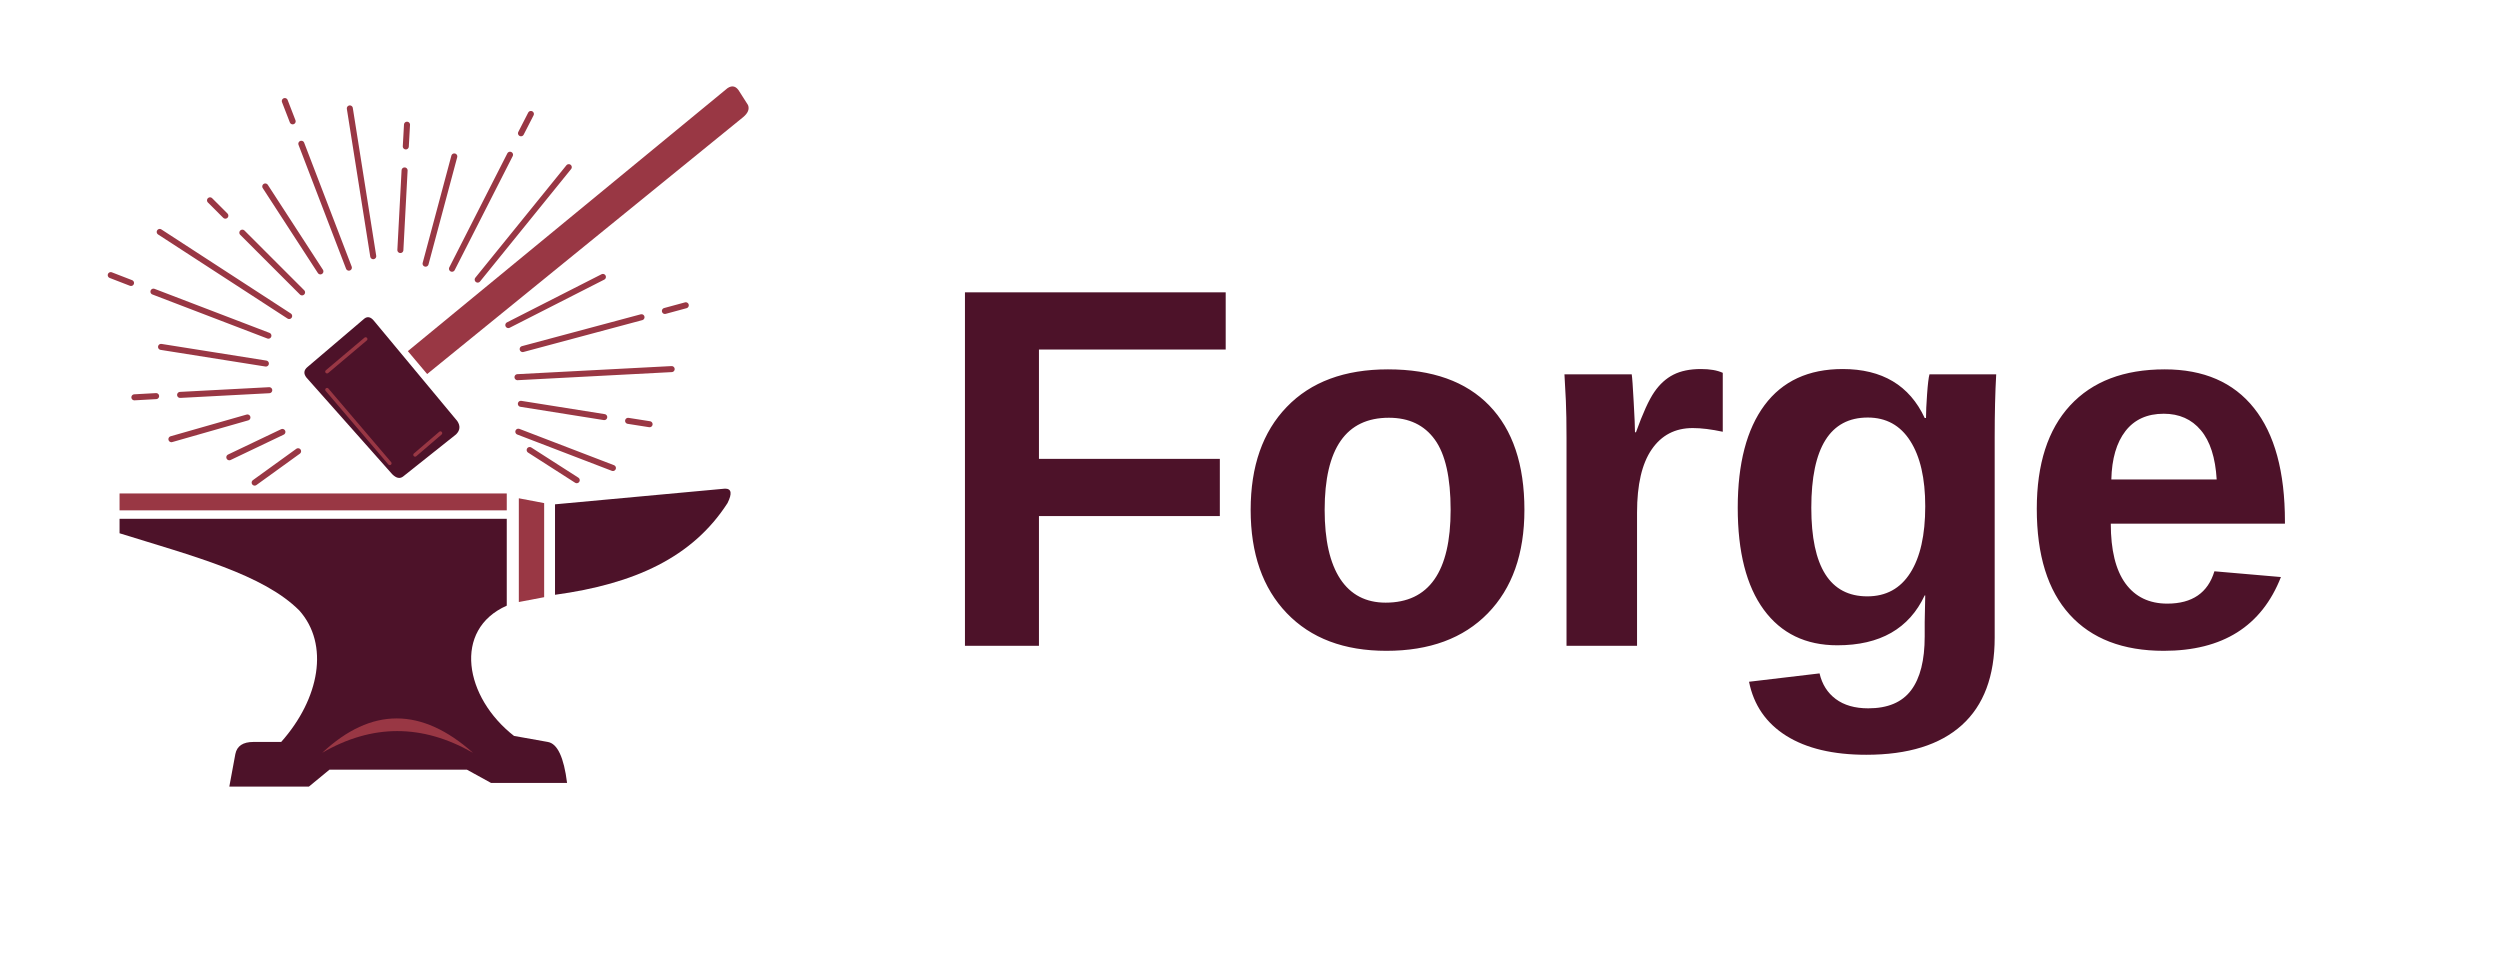
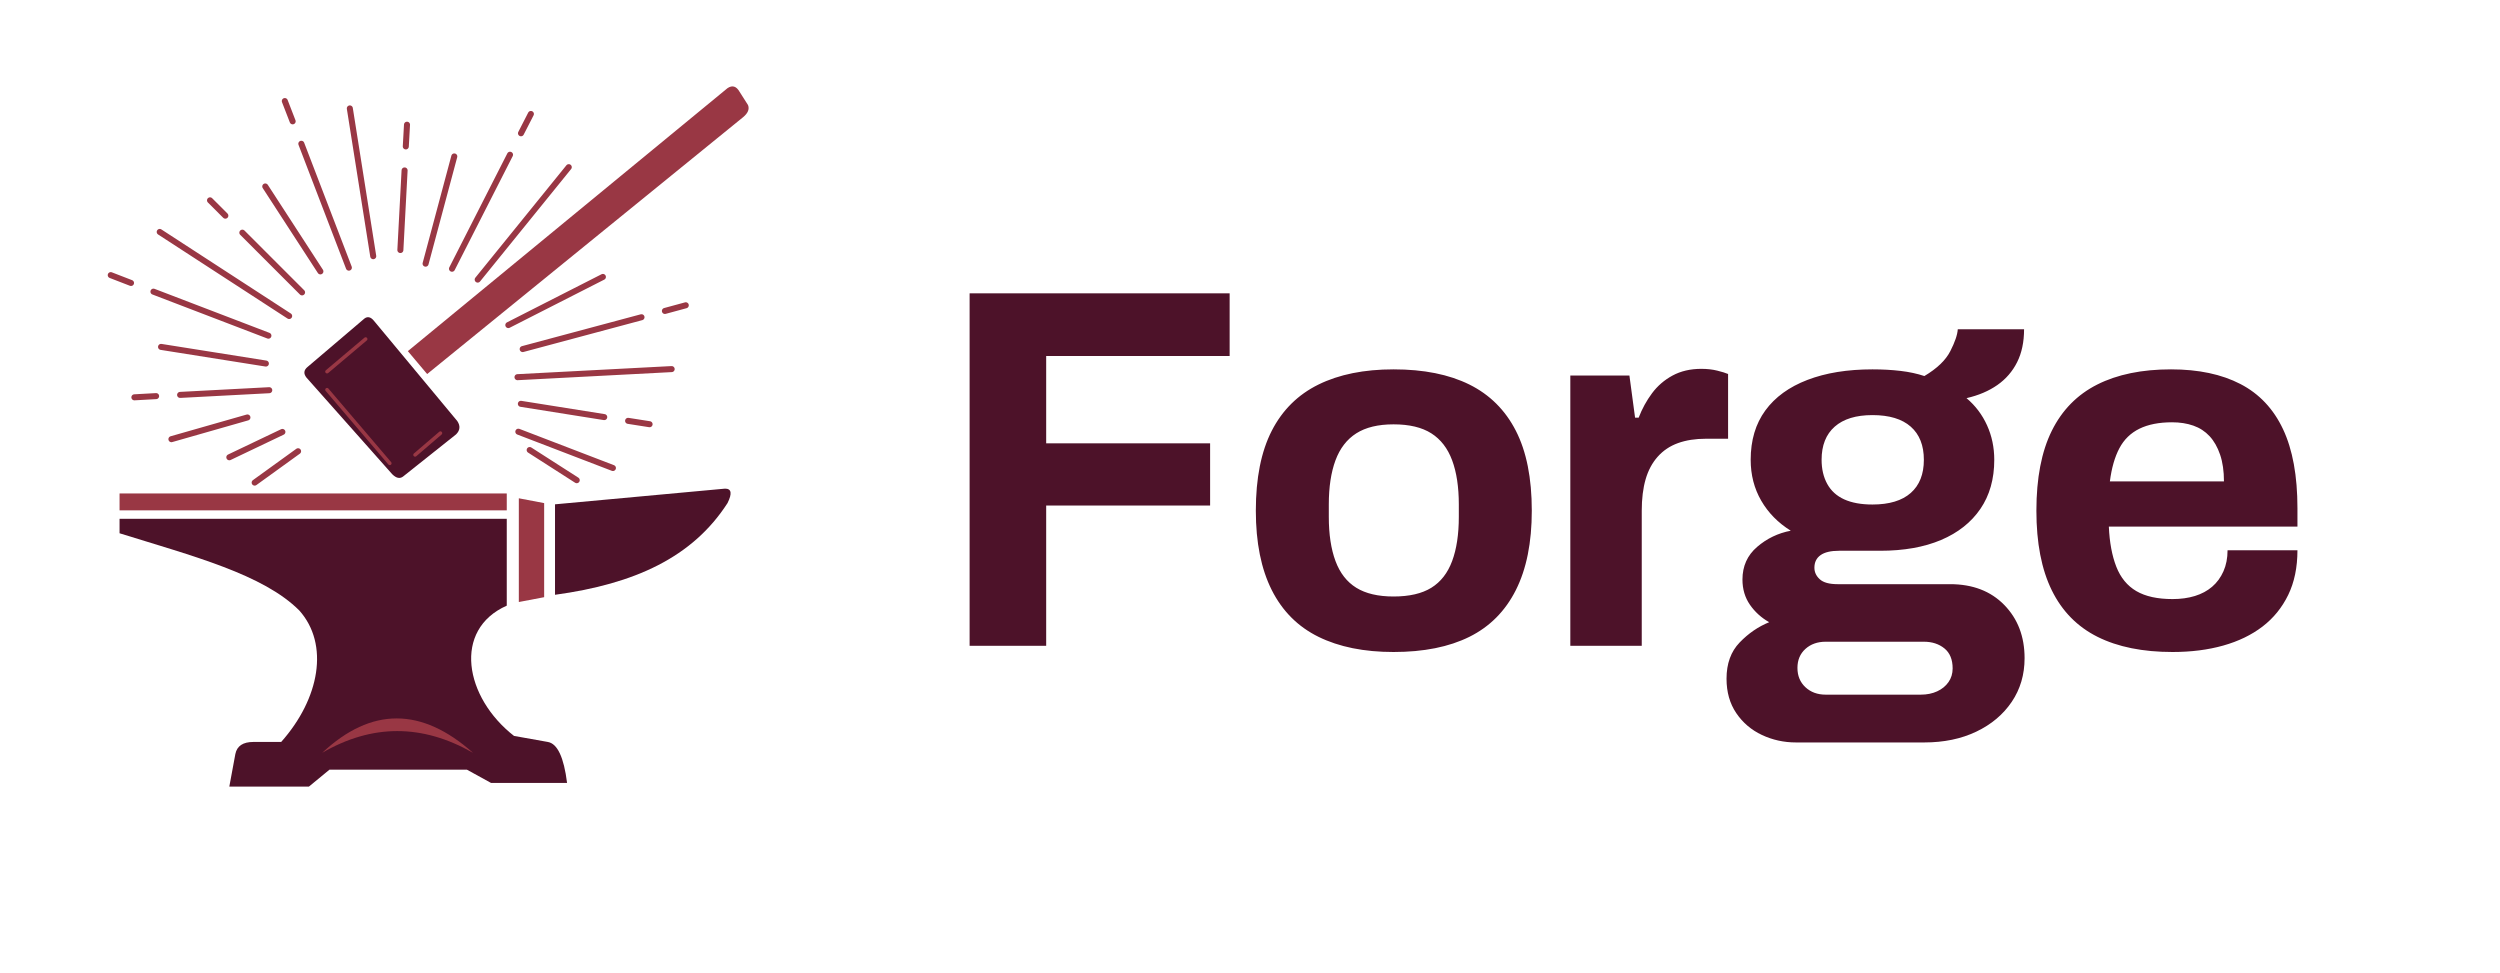
<svg xmlns="http://www.w3.org/2000/svg" viewBox="0 0 360 140" width="360" height="140" role="img" aria-labelledby="forgelockup-t">
  <g transform="translate(16 12.0) scale(0.1737) translate(-516.0 -226.0)">
    <path d="M647.1 480.4 L573.2 484.3 M553.3 485.3 L535.3 486.3 M644.3 458.3 L557.4 444.5 M646.4 435.2 L551.1 398.7 M532.5 391.5 L515.7 385.0 M663.6 418.9 L556.3 349.2 M674.3 399.3 L624.8 349.8 M610.7 335.7 L598.0 323.0 M689.5 381.9 L643.8 311.5 M713.1 378.8 L673.7 276.1 M666.5 257.5 L660.0 240.7 M733.3 369.3 L713.9 246.8 M755.8 364.2 L759.3 298.2 M760.3 278.3 L761.3 260.3 M776.7 375.5 L800.5 286.6 M798.6 379.7 L846.7 285.2 M855.8 267.4 L864.0 251.4 M819.9 388.7 L895.4 295.5 M845.3 426.4 L923.7 386.5 M857.2 446.3 L955.7 419.9 M975.1 414.7 L992.4 410.0 M852.9 469.6 L980.7 462.9 M855.7 491.7 L924.8 502.7 M944.6 505.8 L962.4 508.6 M853.6 514.8 L932.0 544.9 M566 521 L629 503 M614 536 L658 515 M635 557 L671 531 M902 555 L863 530" fill="none" stroke="#993744" stroke-width="5" stroke-linecap="round" stroke-linejoin="round" />
    <path d="M762 448 L1027 230 Q1033 226 1037 233 L1044 244 Q1046 249 1040 254 L778 467 Z" fill="#993744" />
    <path d="M679 461 L726 421 Q730 418 734 423 L803 506 Q807 512 802 517 L758 552 Q754 555 749 550 L678 470 Q674 465 679 461 Z" fill="#4D1229" />
    <path d="M695 465 L727 438 M695 480 L747 541 M768 534 L789 516" fill="none" stroke="#993744" stroke-width="3" stroke-linecap="round" stroke-linejoin="round" />
    <path d="M523 566 H844 V580 H523 Z" fill="#993744" />
    <path d="M523 587 H844 V659 C799 679 809 735 850 767 L878 772 Q890 774 894 806 H831 L811 795 H697 L680 809 H614 L619 782 Q621 772 634 772 H657 C689 736 697 691 672 663 C642 633 584 618 523 599 Z" fill="#4D1229" />
    <path d="M854 570 L875 574 V652 L854 656 Z" fill="#993744" />
    <path d="M884 575 L1025 562 Q1033 562 1027 574 C998 619 950 641 884 650 Z" fill="#4D1229" />
    <path d="M691 781 Q752 724 816 781 Q753 745 691 781 Z" fill="#993744" />
  </g>
-   <text x="134" y="93" fill="#4D1229" font-family="Archivo,'Helvetica Neue',Arial,sans-serif" font-size="74" font-weight="700" letter-spacing="-2">Forge</text>
+   <path d="M139.624 93.0V42.236H177.068V51.264H150.65V63.844H174.256V72.798H150.65V93.0Z M200.672 93.888Q194.308 93.888 189.868 91.705Q185.428 89.522 183.134 84.971Q180.84 80.42 180.84 73.538Q180.84 66.508 183.134 62.031Q185.428 57.554 189.868 55.371Q194.308 53.188 200.672 53.188Q207.184 53.188 211.587 55.371Q215.99 57.554 218.284 62.031Q220.578 66.508 220.578 73.538Q220.578 80.42 218.284 84.971Q215.99 89.522 211.587 91.705Q207.184 93.888 200.672 93.888ZM200.672 85.896Q204.076 85.896 206.111 84.638Q208.146 83.38 209.108 80.79Q210.07 78.2 210.07 74.426V72.65Q210.07 68.876 209.108 66.286Q208.146 63.696 206.111 62.401Q204.076 61.106 200.672 61.106Q197.342 61.106 195.307 62.401Q193.272 63.696 192.31 66.286Q191.348 68.876 191.348 72.65V74.426Q191.348 78.2 192.31 80.79Q193.272 83.38 195.307 84.638Q197.342 85.896 200.672 85.896Z M226.126 93.0V54.076H234.636L235.45 60.144H235.968Q236.708 58.22 237.892 56.629Q239.076 55.038 240.852 54.076Q242.628 53.114 244.996 53.114Q246.254 53.114 247.29 53.373Q248.326 53.632 248.844 53.854V63.178H245.662Q243.368 63.178 241.629 63.807Q239.89 64.436 238.706 65.768Q237.522 67.1 236.967 69.024Q236.412 70.948 236.412 73.538V93.0Z M258.61 106.912Q256.02 106.912 253.726 105.839Q251.432 104.766 250.026 102.694Q248.62 100.622 248.62 97.736Q248.62 94.48 250.507 92.519Q252.394 90.558 254.762 89.596Q253.06 88.634 251.987 87.08Q250.914 85.526 250.914 83.454Q250.914 80.568 253.023 78.755Q255.132 76.942 257.87 76.424Q255.132 74.722 253.615 72.095Q252.098 69.468 252.098 66.212Q252.098 61.994 254.207 59.108Q256.316 56.222 260.275 54.705Q264.234 53.188 269.636 53.188Q271.782 53.188 273.669 53.41Q275.556 53.632 277.11 54.15Q279.848 52.522 280.847 50.561Q281.846 48.6 281.92 47.416H291.466Q291.466 50.154 290.467 52.152Q289.468 54.15 287.618 55.445Q285.768 56.74 283.178 57.332Q285.102 58.96 286.138 61.254Q287.174 63.548 287.174 66.212Q287.174 70.356 285.176 73.279Q283.178 76.202 279.515 77.756Q275.852 79.31 270.746 79.31H264.826Q263.05 79.31 262.162 79.939Q261.274 80.568 261.274 81.752Q261.274 82.714 262.051 83.417Q262.828 84.12 264.604 84.12H280.81Q285.694 84.12 288.617 87.117Q291.54 90.114 291.54 94.776Q291.54 98.328 289.69 101.066Q287.84 103.804 284.584 105.358Q281.328 106.912 277.11 106.912ZM262.902 100.03H276.592Q277.924 100.03 278.96 99.549Q279.996 99.068 280.588 98.217Q281.18 97.366 281.18 96.256Q281.18 94.332 279.996 93.37Q278.812 92.408 277.036 92.408H262.902Q261.126 92.408 259.979 93.444Q258.832 94.48 258.832 96.182Q258.832 97.884 259.979 98.957Q261.126 100.03 262.902 100.03ZM269.636 72.65Q273.262 72.65 275.149 70.985Q277.036 69.32 277.036 66.212Q277.036 63.104 275.149 61.439Q273.262 59.774 269.636 59.774Q266.084 59.774 264.197 61.439Q262.31 63.104 262.31 66.212Q262.31 68.21 263.124 69.69Q263.938 71.17 265.566 71.91Q267.194 72.65 269.636 72.65Z M312.85 93.888Q306.412 93.888 302.046 91.705Q297.68 89.522 295.46 85.008Q293.24 80.494 293.24 73.538Q293.24 66.508 295.46 62.031Q297.68 57.554 302.009 55.371Q306.338 53.188 312.628 53.188Q318.548 53.188 322.618 55.297Q326.688 57.406 328.76 61.809Q330.832 66.212 330.832 73.168V75.832H303.674Q303.822 79.236 304.747 81.604Q305.672 83.972 307.633 85.119Q309.594 86.266 312.85 86.266Q314.626 86.266 316.069 85.822Q317.512 85.378 318.548 84.49Q319.584 83.602 320.176 82.27Q320.768 80.938 320.768 79.236H330.832Q330.832 82.936 329.5 85.674Q328.168 88.412 325.8 90.225Q323.432 92.038 320.139 92.963Q316.846 93.888 312.85 93.888ZM303.822 69.32H320.25Q320.25 67.1 319.695 65.472Q319.14 63.844 318.178 62.808Q317.216 61.772 315.847 61.291Q314.478 60.81 312.776 60.81Q309.964 60.81 308.077 61.735Q306.19 62.66 305.191 64.547Q304.192 66.434 303.822 69.32Z" fill="#4D1229" />
</svg>
